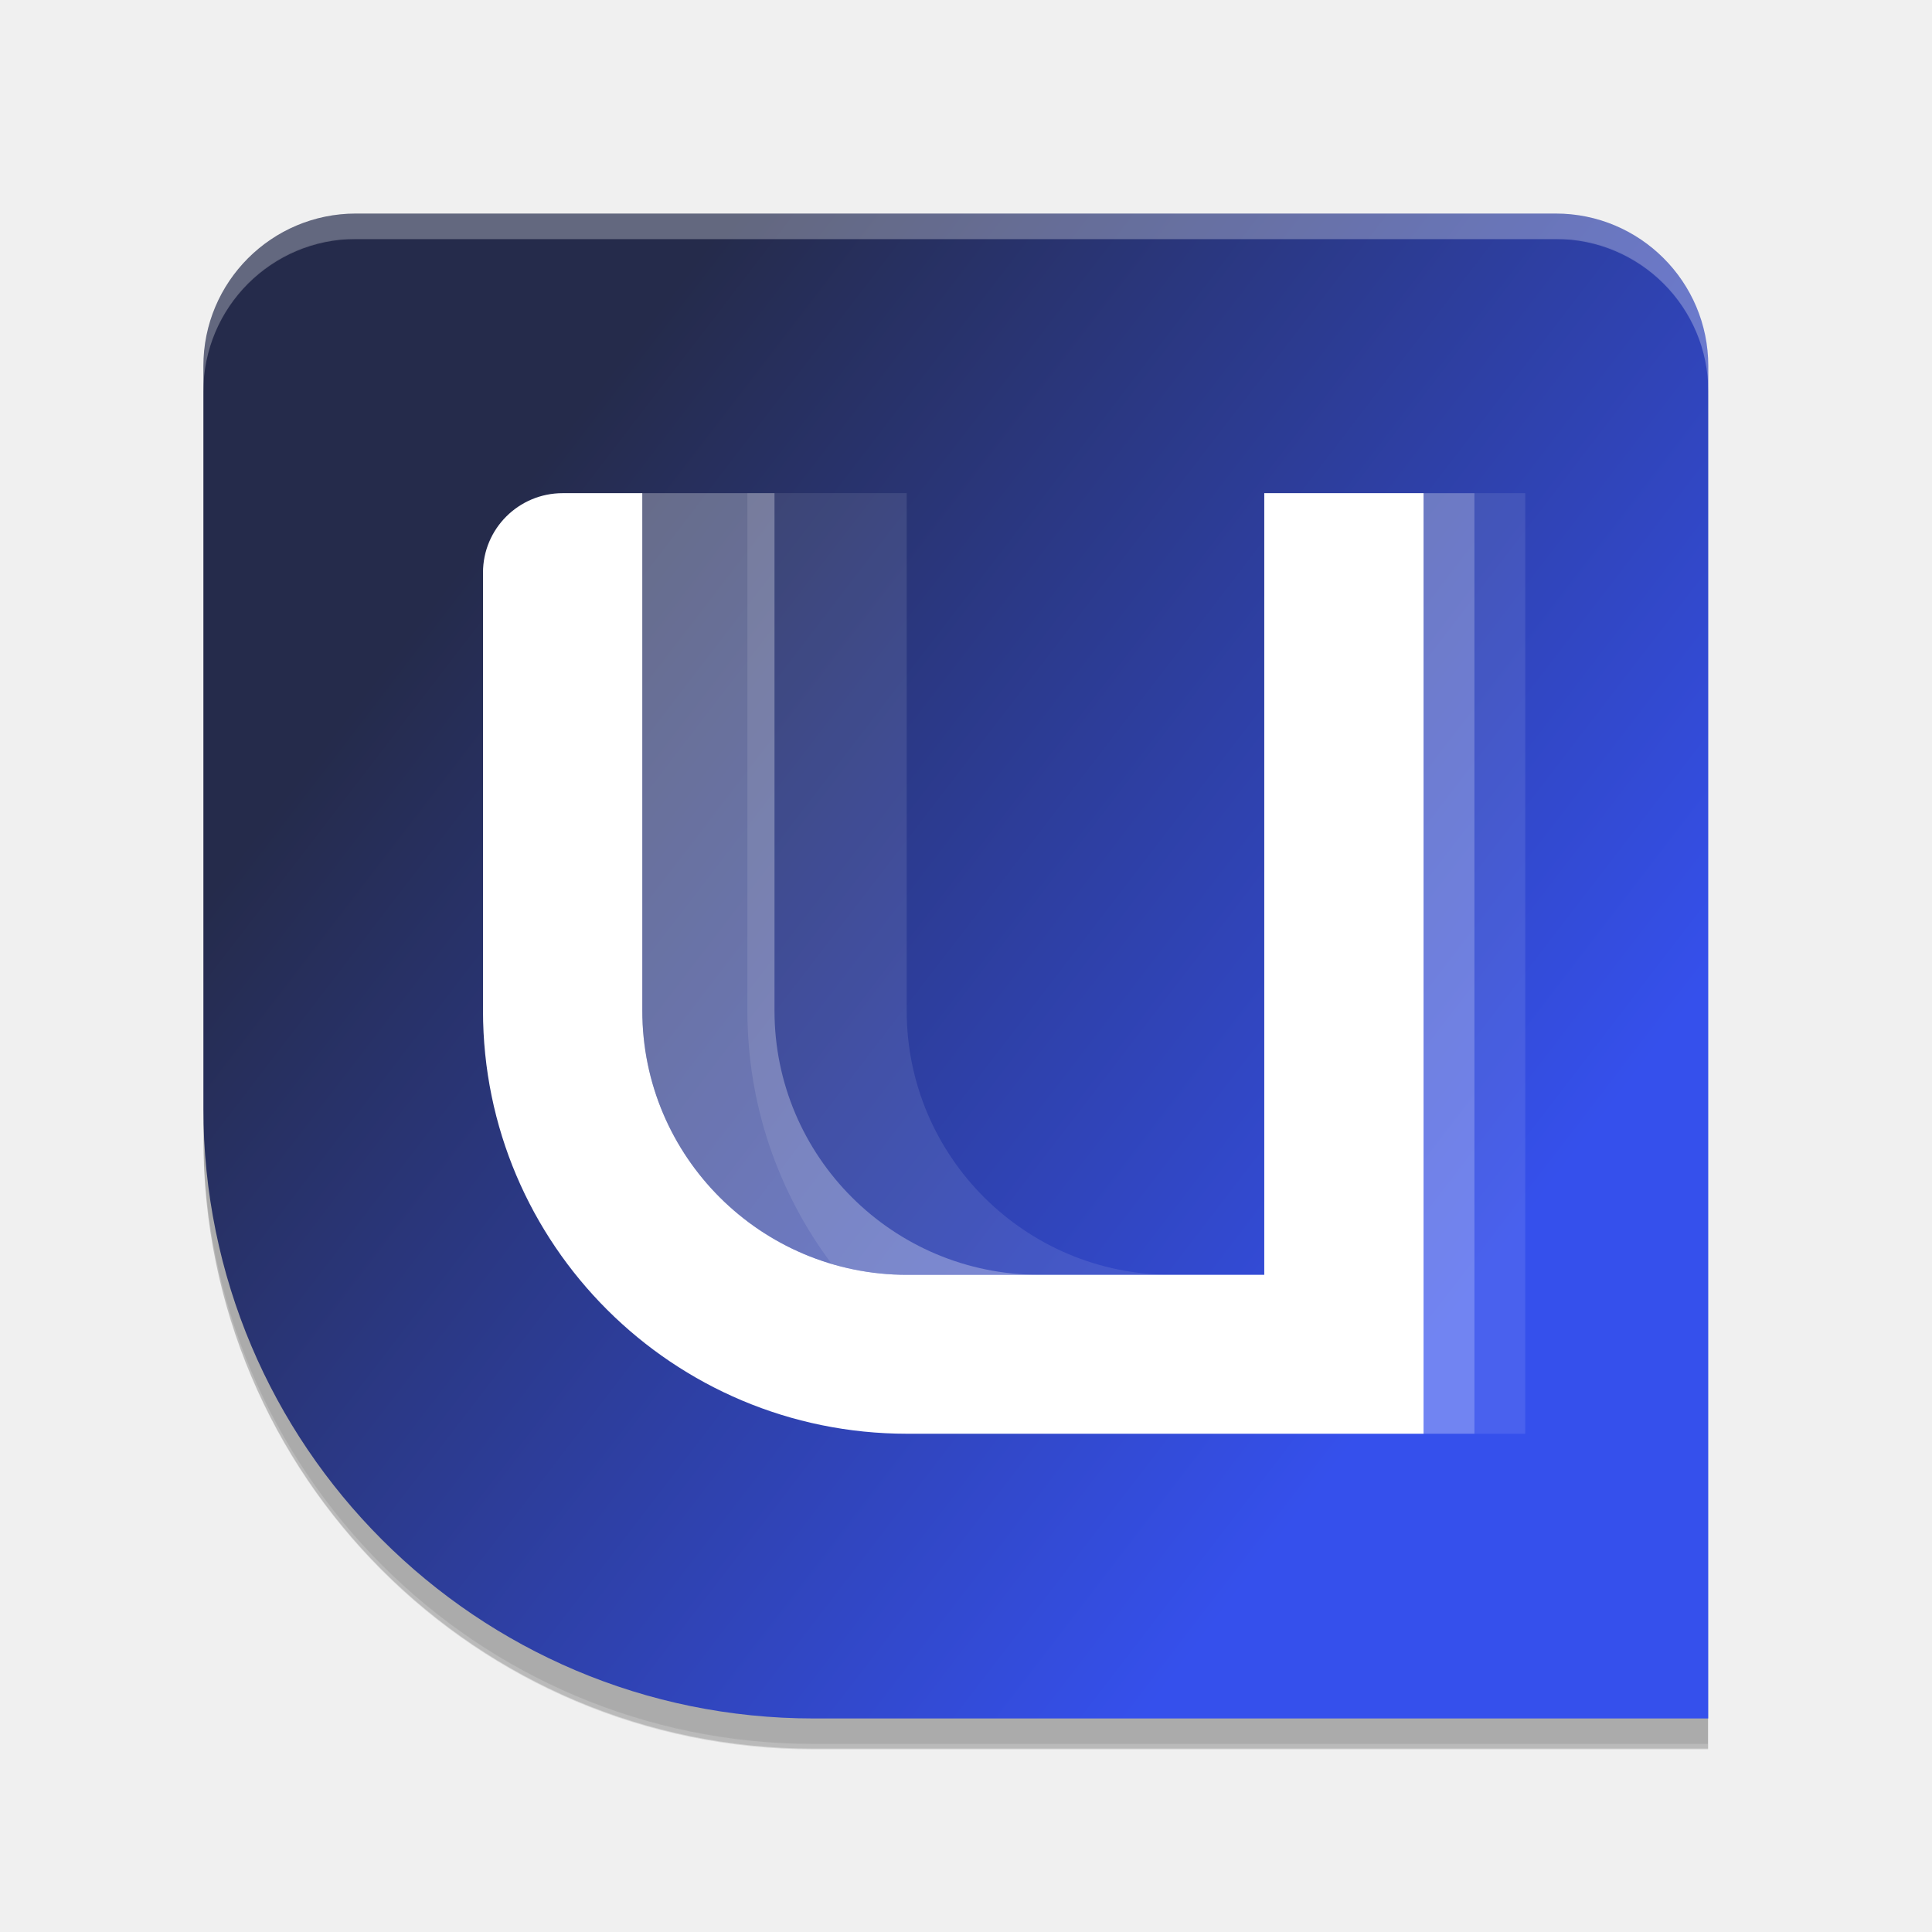
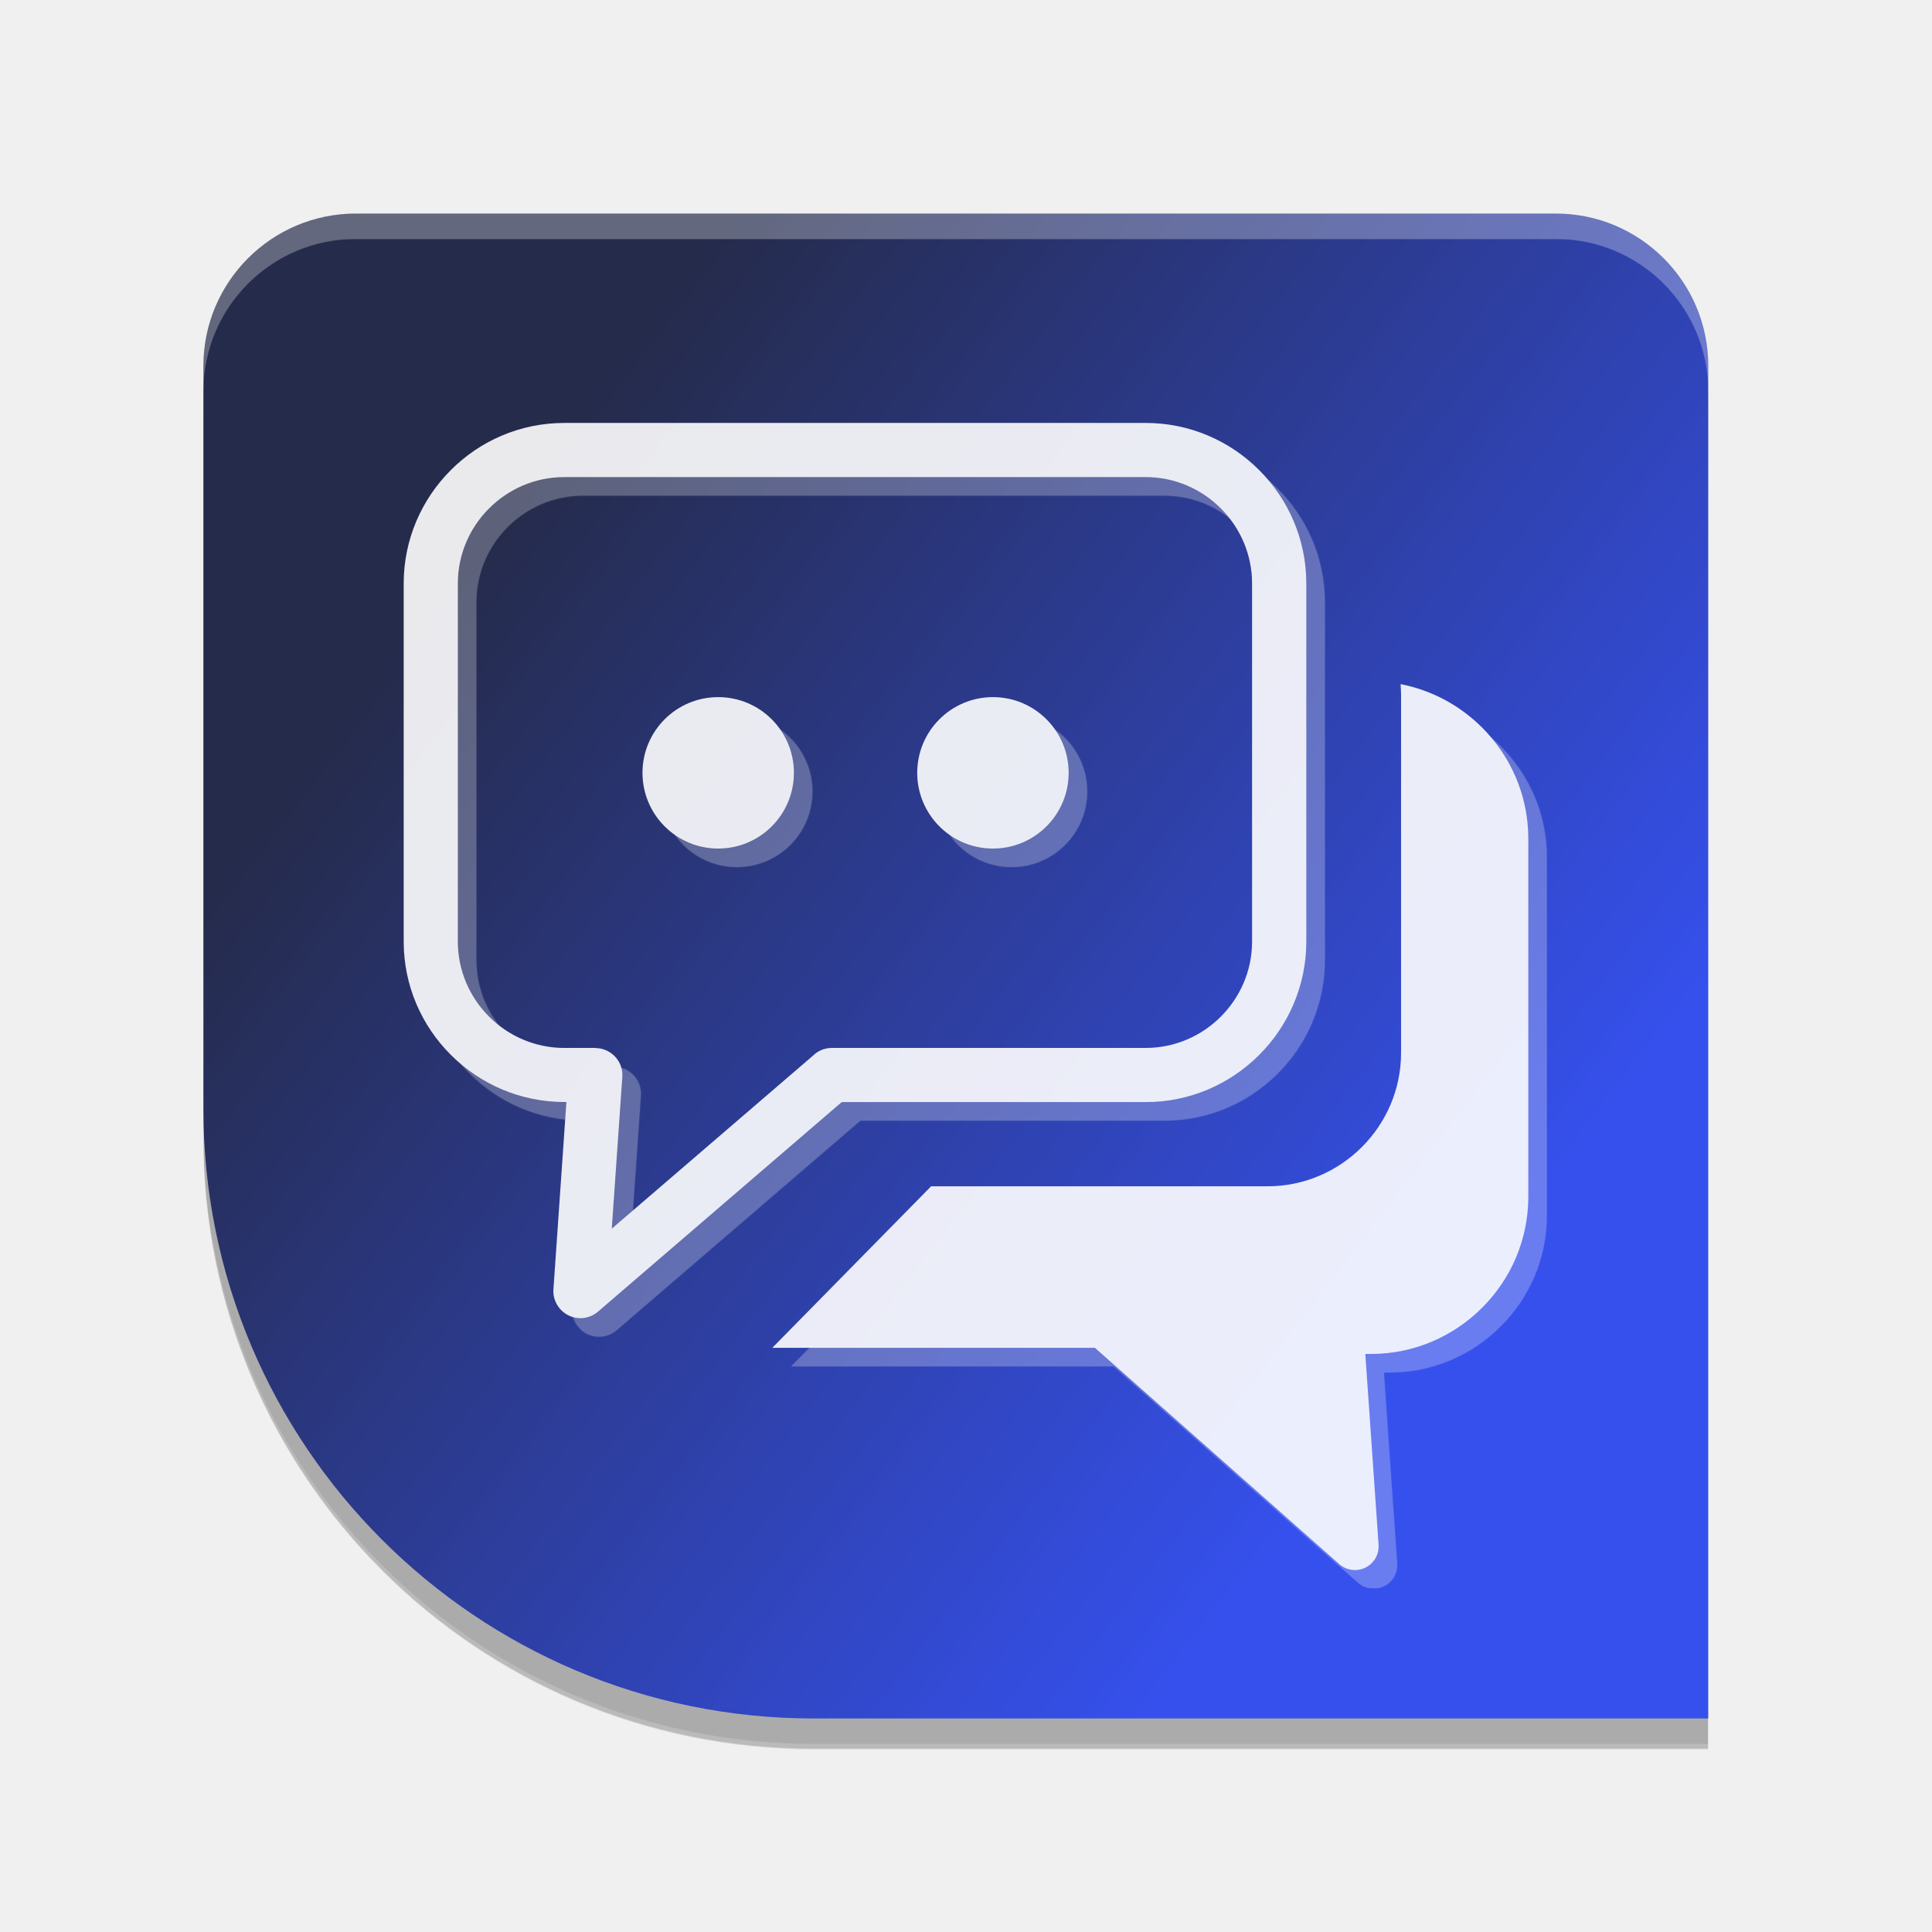
<svg xmlns="http://www.w3.org/2000/svg" width="380" height="380" viewBox="0 0 380 380" fill="none" version="1.1" id="svg11">
  <path d="M 160,338 H 336 V 72 C 336,55.431 322.569,42 306,42 H 70 C 53.431,42 40,55.431 40,72 v 146 c 0,66.274 53.726,120 120,120 z" fill="url(#paint0_linear_1268_533)" id="path1" style="fill:url(#paint0_linear_1268_533);filter:url(#filter17)" />
-   <g filter="url(#filter0_b_1268_533)" id="g2" transform="translate(40,42)">
-     <path d="M 86.335,156.792 V 70.628 55 H 70.668 C 62.015,55 55,61.997 55,70.628 V 156.792 C 55,202.747 92.348,240 138.419,240 H 240 V 70.628 55 H 224.333 208.665 V 70.628 208.744 h -70.246 c -28.765,0 -52.084,-23.259 -52.084,-51.952 z" fill="#ffffff" id="path2" />
-   </g>
-   <g filter="url(#filter1_b_1268_533)" id="g3" transform="translate(40,42)">
-     <rect x="240" y="55" width="10" height="185" fill="#ffffff" fill-opacity="0.3" id="rect2" />
-   </g>
-   <g filter="url(#filter2_b_1268_533)" id="g4" transform="translate(40,42)">
-     <rect x="250" y="55" width="10" height="185" fill="#ffffff" fill-opacity="0.1" id="rect3" />
-   </g>
-   <g filter="url(#filter3_b_1268_533)" id="g5" transform="translate(40,42)">
-     <path fill-rule="evenodd" clip-rule="evenodd" d="m 240,208.744 v 0 31.256 0 z M 138.335,156.792 V 70.628 55 H 107 v 101.792 c 0,18.684 6.174,35.93 16.598,49.819 4.698,1.388 9.672,2.133 14.821,2.133 h 52 c -28.765,0 -52.084,-23.259 -52.084,-51.952 z" fill="#ffffff" fill-opacity="0.1" id="path4" />
-   </g>
-   <g filter="url(#filter4_b_1268_533)" id="g6" transform="translate(40,42)">
-     <path fill-rule="evenodd" clip-rule="evenodd" d="M 240,55 H 234.665 240 V 70.628 240 240 Z M 112.335,70.628 v 86.164 c 0,28.693 23.319,51.952 52.084,51.952 h -26 c -19.102,0 -35.802,-10.257 -44.867,-25.55 -4.586,-7.737 -7.217,-16.763 -7.217,-26.402 V 70.628 55 h -5.335 v 0 h 31.335 z" fill="#ffffff" fill-opacity="0.3" id="path5" />
-   </g>
  <defs id="defs11">
    <filter id="filter0_b_1268_533" x="15.7" y="15.7" width="263.6" height="263.6" filterUnits="userSpaceOnUse" color-interpolation-filters="sRGB">
      <feFlood flood-opacity="0" result="BackgroundImageFix" id="feFlood6" />
      <feGaussianBlur in="BackgroundImageFix" stdDeviation="19.65" id="feGaussianBlur6" />
      <feComposite in2="SourceAlpha" operator="in" result="effect1_backgroundBlur_1268_533" id="feComposite6" />
      <feBlend mode="normal" in="SourceGraphic" in2="effect1_backgroundBlur_1268_533" result="shape" id="feBlend6" />
    </filter>
    <filter id="filter1_b_1268_533" x="200" y="15" width="90" height="265" filterUnits="userSpaceOnUse" color-interpolation-filters="sRGB">
      <feFlood flood-opacity="0" result="BackgroundImageFix" id="feFlood7" />
      <feGaussianBlur in="BackgroundImageFix" stdDeviation="20" id="feGaussianBlur7" />
      <feComposite in2="SourceAlpha" operator="in" result="effect1_backgroundBlur_1268_533" id="feComposite7" />
      <feBlend mode="normal" in="SourceGraphic" in2="effect1_backgroundBlur_1268_533" result="shape" id="feBlend7" />
    </filter>
    <filter id="filter2_b_1268_533" x="210" y="15" width="90" height="265" filterUnits="userSpaceOnUse" color-interpolation-filters="sRGB">
      <feFlood flood-opacity="0" result="BackgroundImageFix" id="feFlood8" />
      <feGaussianBlur in="BackgroundImageFix" stdDeviation="20" id="feGaussianBlur8" />
      <feComposite in2="SourceAlpha" operator="in" result="effect1_backgroundBlur_1268_533" id="feComposite8" />
      <feBlend mode="normal" in="SourceGraphic" in2="effect1_backgroundBlur_1268_533" result="shape" id="feBlend8" />
    </filter>
    <filter id="filter3_b_1268_533" x="67" y="15" width="213" height="265" filterUnits="userSpaceOnUse" color-interpolation-filters="sRGB">
      <feFlood flood-opacity="0" result="BackgroundImageFix" id="feFlood9" />
      <feGaussianBlur in="BackgroundImageFix" stdDeviation="20" id="feGaussianBlur9" />
      <feComposite in2="SourceAlpha" operator="in" result="effect1_backgroundBlur_1268_533" id="feComposite9" />
      <feBlend mode="normal" in="SourceGraphic" in2="effect1_backgroundBlur_1268_533" result="shape" id="feBlend9" />
    </filter>
    <filter id="filter4_b_1268_533" x="41" y="15" width="239" height="265" filterUnits="userSpaceOnUse" color-interpolation-filters="sRGB">
      <feFlood flood-opacity="0" result="BackgroundImageFix" id="feFlood10" />
      <feGaussianBlur in="BackgroundImageFix" stdDeviation="20" id="feGaussianBlur10" />
      <feComposite in2="SourceAlpha" operator="in" result="effect1_backgroundBlur_1268_533" id="feComposite10" />
      <feBlend mode="normal" in="SourceGraphic" in2="effect1_backgroundBlur_1268_533" result="shape" id="feBlend10" />
    </filter>
    <linearGradient id="paint0_linear_1268_533" x1="279" y1="296" x2="-39.52" y2="51.481" gradientUnits="userSpaceOnUse" gradientTransform="translate(40,42)">
      <stop offset="0.186" stop-color="#3550EC" id="stop10" />
      <stop offset="0.795" stop-color="#252B4B" id="stop11" />
    </linearGradient>
    <filter style="color-interpolation-filters:sRGB;" id="filter17" x="0" y="0" width="1" height="1.037">
      <feFlood result="flood" in="SourceGraphic" flood-opacity="0.286" flood-color="rgb(0,0,0)" id="feFlood16" />
      <feGaussianBlur result="blur" in="SourceGraphic" stdDeviation="0" id="feGaussianBlur16" />
      <feOffset result="offset" in="blur" dx="0" dy="6" id="feOffset16" />
      <feComposite result="comp1" operator="in" in="flood" in2="offset" id="feComposite16" />
      <feComposite result="fbSourceGraphic" operator="over" in="SourceGraphic" in2="comp1" id="feComposite17" />
      <feColorMatrix result="fbSourceGraphicAlpha" in="fbSourceGraphic" values="0 0 0 -1 0 0 0 0 -1 0 0 0 0 -1 0 0 0 0 1 0" id="feColorMatrix4" />
      <feFlood id="feFlood4" result="flood" in="fbSourceGraphic" flood-opacity="0.286" flood-color="rgb(255,255,255)" />
      <feGaussianBlur id="feGaussianBlur4" result="blur" in="fbSourceGraphic" stdDeviation="0" />
      <feOffset id="feOffset4" result="offset" in="blur" dx="0" dy="5" />
      <feComposite id="feComposite4" result="comp1" operator="out" in="flood" in2="offset" />
      <feComposite id="feComposite5" result="comp2" operator="atop" in="comp1" in2="fbSourceGraphic" />
    </filter>
+     <filter style="color-interpolation-filters:sRGB;" id="filter23" x="0" y="0" width="1.017" height="1.016">
+       <feFlood result="flood" in="SourceGraphic" flood-opacity="0.286" flood-color="rgb(255,255,255)" id="feFlood22" />
+       <feGaussianBlur result="blur" in="SourceGraphic" stdDeviation="0" id="feGaussianBlur22" />
+       <feOffset result="offset" in="blur" dx="2" dy="2" id="feOffset22" />
+       <feComposite result="comp1" operator="in" in="flood" in2="offset" id="feComposite22" />
+       <feComposite result="comp2" operator="over" in="SourceGraphic" in2="comp1" id="feComposite23" />
+     </filter>
  </defs>
+   <g id="g2" style="opacity:0.901;fill:#ffffff;filter:url(#filter23)" transform="matrix(1.836131,0,0,1.836131,79.40063,83.18803)">
+     <path class="st0" d="m 17.2,0 h 62.29 c 4.73,0 9.03,1.93 12.15,5.05 3.12,3.12 5.05,7.42 5.05,12.15 v 38.35 c 0,4.73 -1.93,9.03 -5.05,12.15 -3.12,3.12 -7.42,5.05 -12.15,5.05 H 46.92 L 20.81,95.2 c -1.21,1.04 -3.04,0.9 -4.08,-0.32 -0.51,-0.6 -0.74,-1.34 -0.69,-2.07 L 17.43,72.74 H 17.2 C 12.47,72.74 8.17,70.81 5.05,67.69 1.93,64.58 0,60.28 0,55.55 V 17.2 C 0,12.47 1.93,8.17 5.05,5.05 8.16,1.93 12.46,0 17.2,0 Z m 45.92,29.37 c 4.48,0 8.11,3.63 8.11,8.11 0,4.48 -3.63,8.11 -8.11,8.11 -4.48,0 -8.11,-3.63 -8.11,-8.11 0,-4.48 3.63,-8.11 8.11,-8.11 z m -29.43,0 c 4.48,0 8.11,3.63 8.11,8.11 0,4.48 -3.63,8.11 -8.11,8.11 -4.48,0 -8.11,-3.63 -8.11,-8.11 0,-4.48 3.63,-8.11 8.11,-8.11 z m 73.1,-1.39 c 3.37,0.65 6.39,2.31 8.73,4.65 3.05,3.05 4.95,7.26 4.95,11.9 v 38.35 c 0,4.64 -1.89,8.85 -4.95,11.9 -3.05,3.05 -7.26,4.95 -11.9,4.95 h -0.61 l 1.42,20.44 v 0 c 0.04,0.64 -0.15,1.3 -0.6,1.82 -0.91,1.07 -2.52,1.19 -3.58,0.28 L 74.04,99.07 H 39.49 L 56.5,81.77 h 36.04 c 7.86,0 14.3,-6.43 14.3,-14.3 V 29.11 c -0.01,-0.38 -0.02,-0.76 -0.05,-1.13 z M 79.48,5.8 H 17.2 C 14.07,5.8 11.22,7.08 9.15,9.15 7.08,11.22 5.8,14.06 5.8,17.2 v 38.35 c 0,3.13 1.28,5.98 3.35,8.05 2.07,2.07 4.92,3.35 8.05,3.35 h 3.34 v 0.01 l 0.19,0.01 c 1.59,0.11 2.8,1.49 2.69,3.08 L 22.29,86.31 43.83,67.79 c 0.52,-0.52 1.24,-0.84 2.04,-0.84 h 33.61 c 3.13,0 5.98,-1.28 8.05,-3.35 2.07,-2.07 3.35,-4.92 3.35,-8.05 V 17.2 C 90.88,14.07 89.6,11.22 87.53,9.15 85.46,7.08 82.61,5.8 79.48,5.8 Z" id="path1-6" style="clip-rule:evenodd;fill:#ffffff;fill-rule:evenodd" />
+   </g>
</svg>
